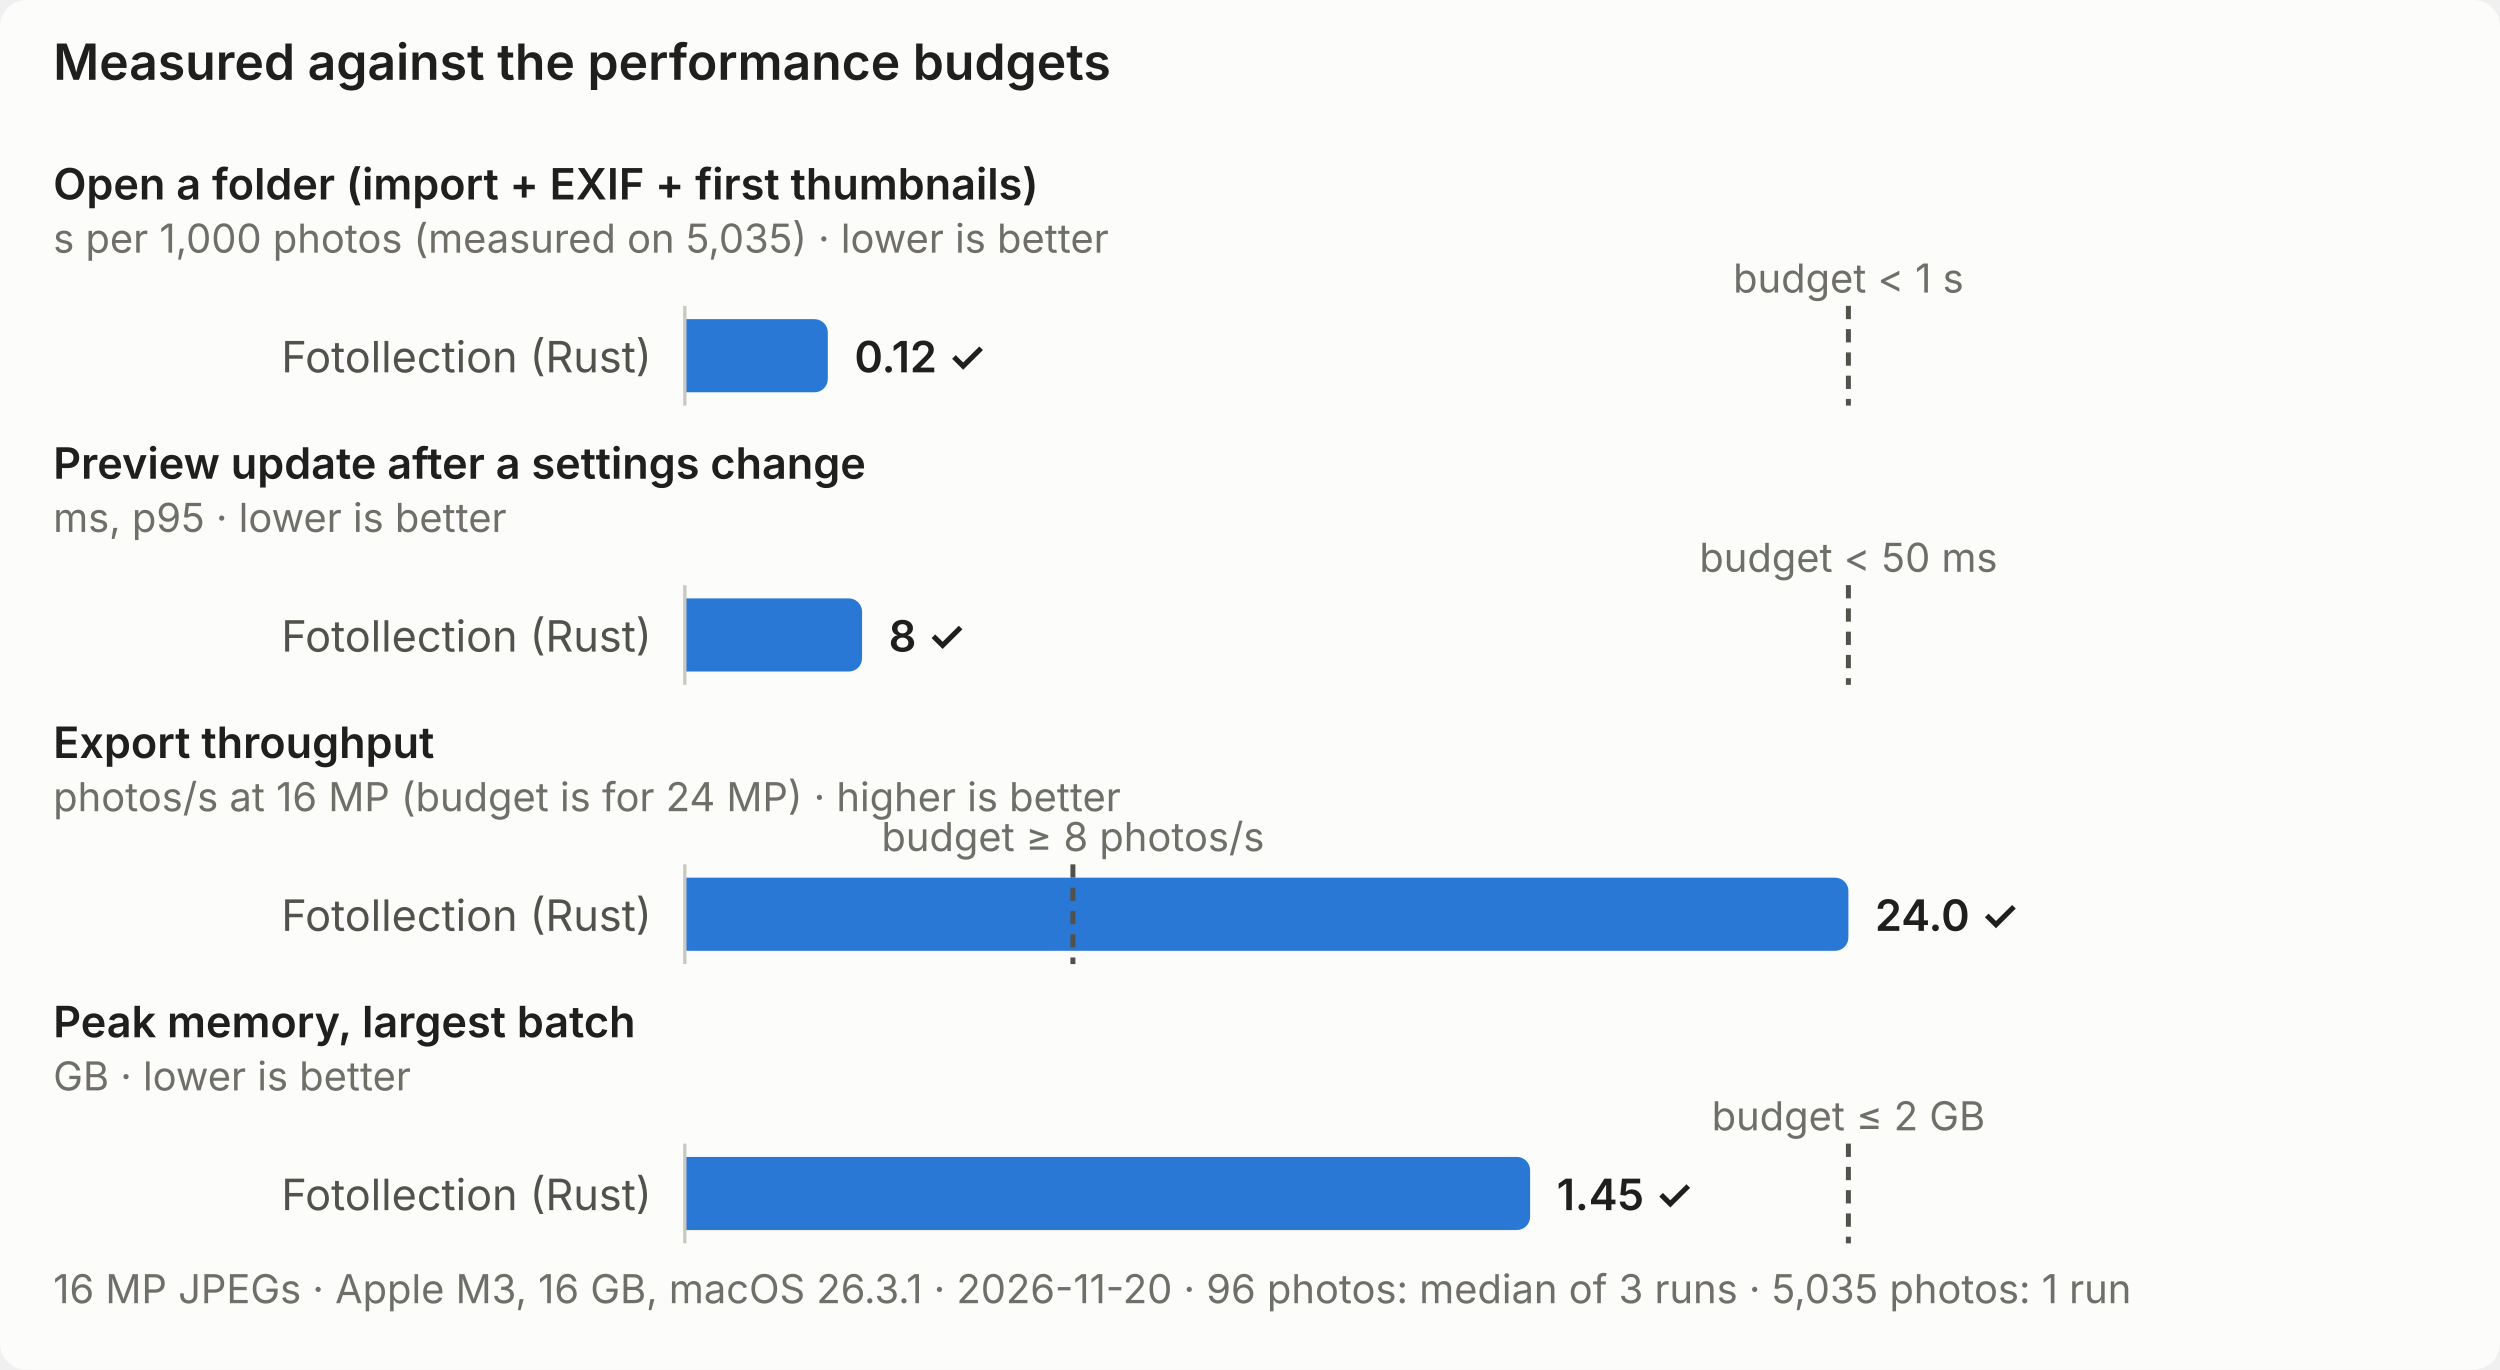
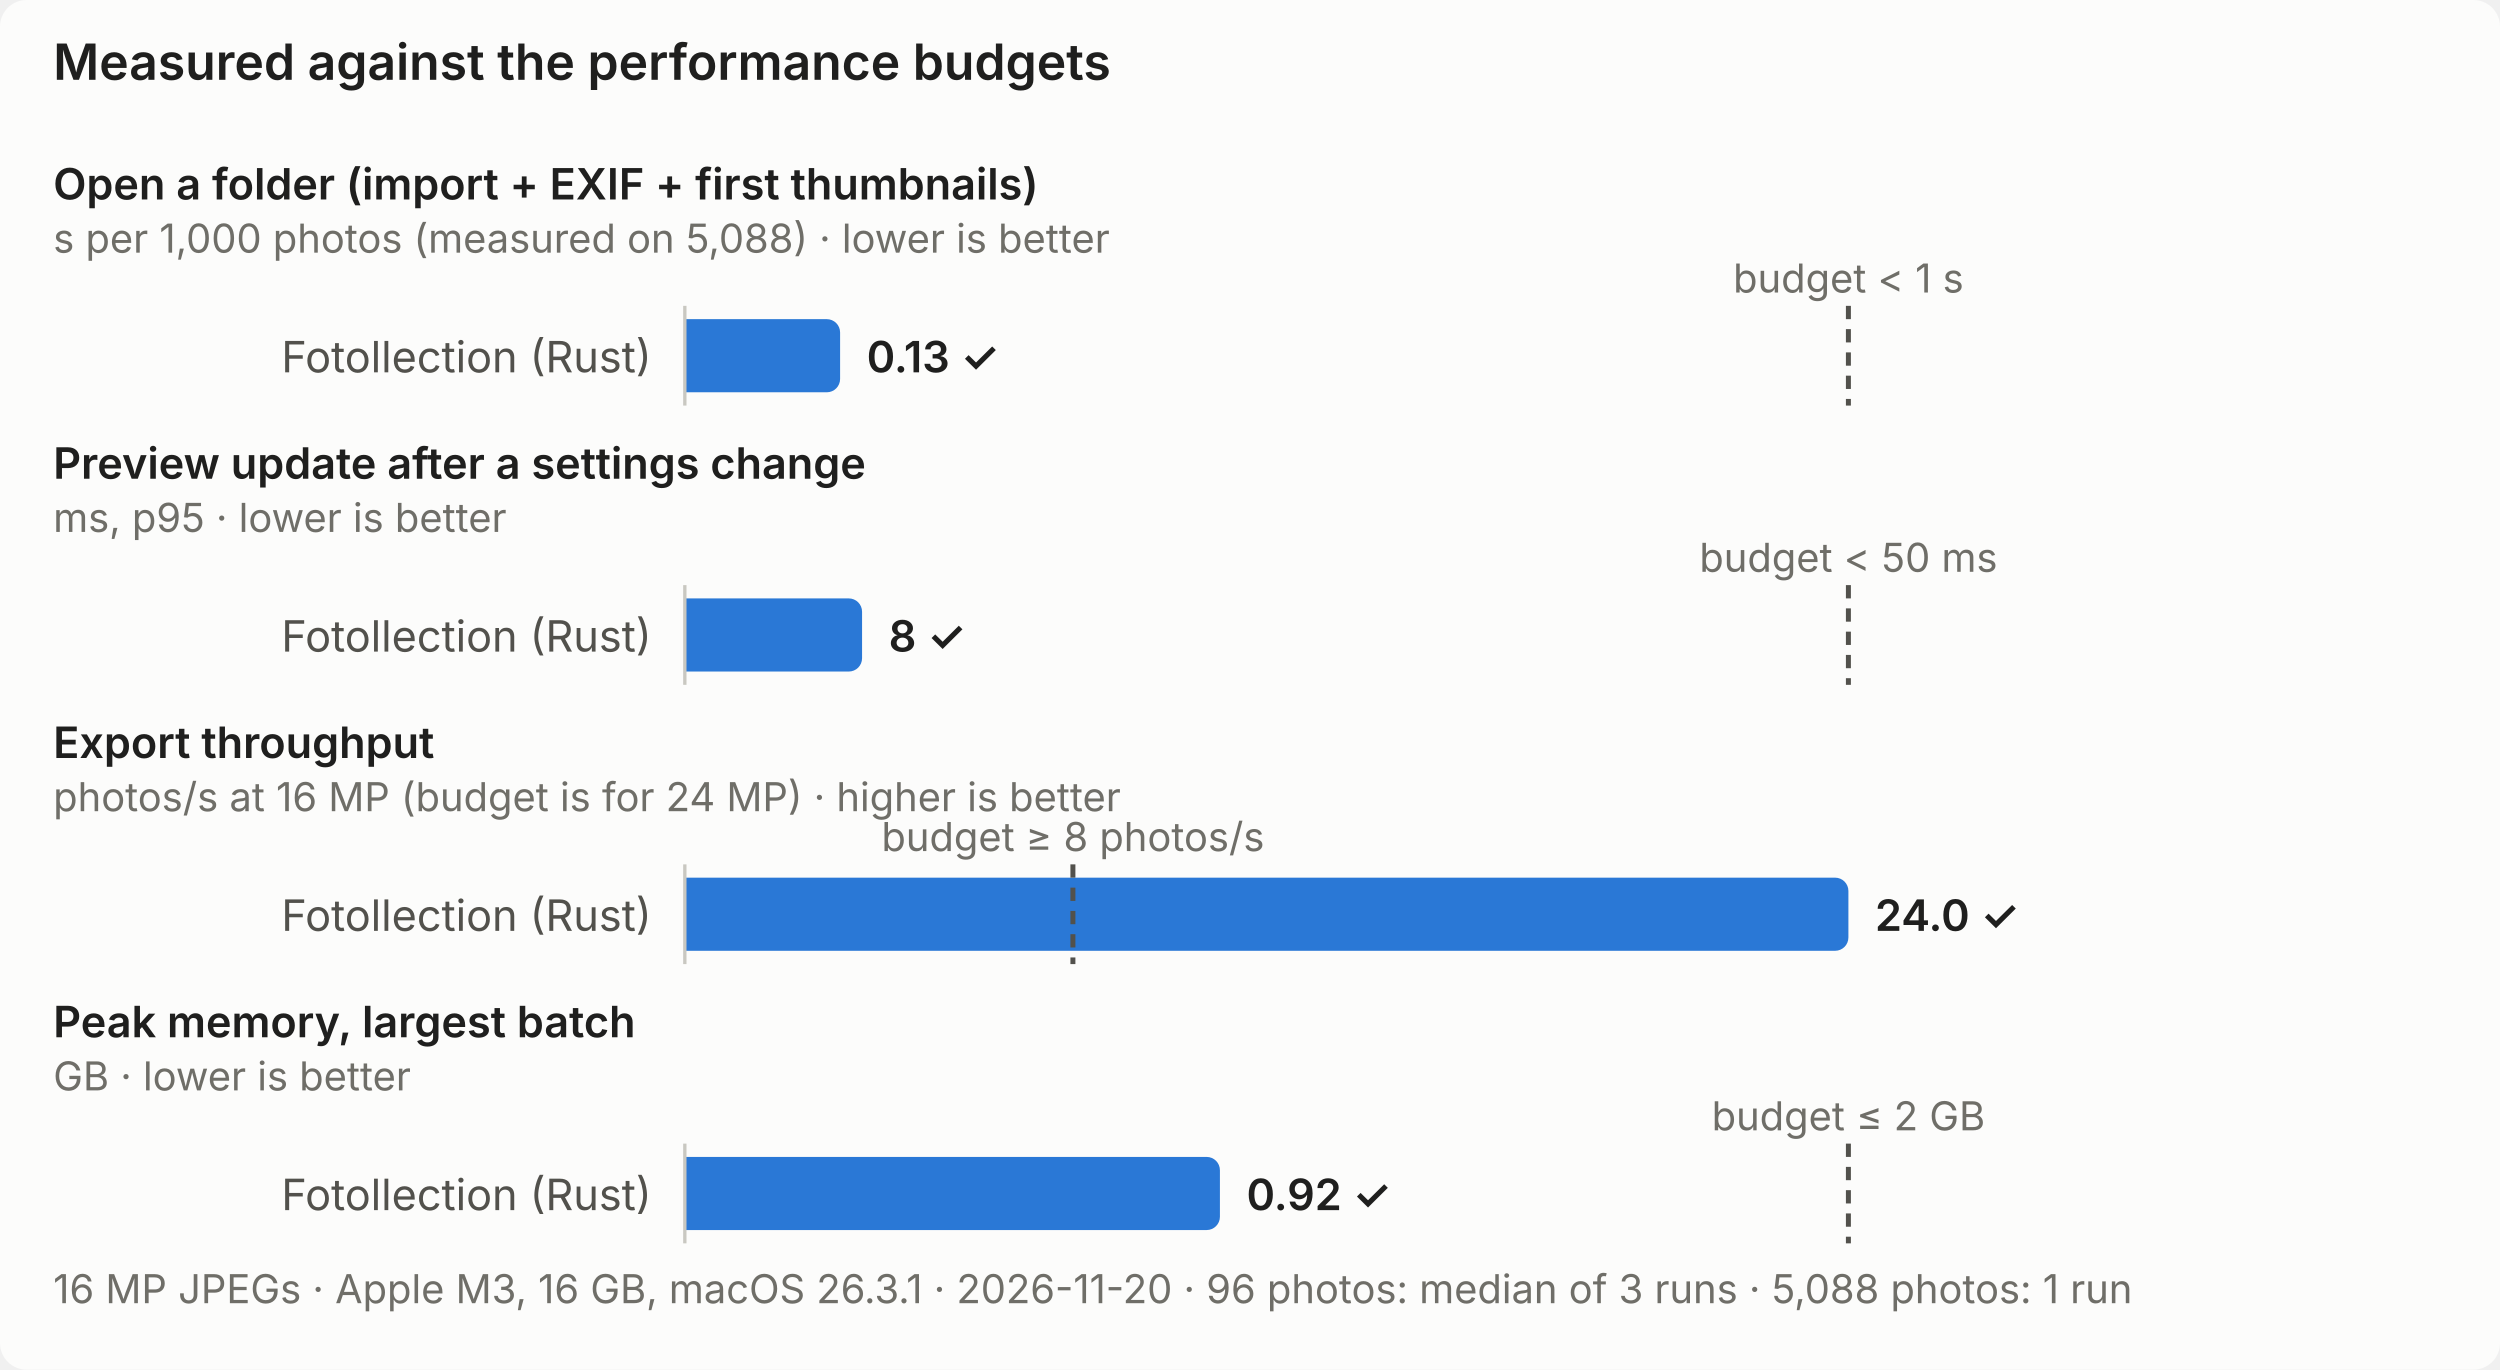
<svg xmlns="http://www.w3.org/2000/svg" viewBox="-16 -16 752 412" width="752" height="412" role="img" aria-labelledby="t d">
  <style>
  .bg{fill:#fcfcfb} .t1{fill:#1f1f1e;font:600 13px system-ui,-apple-system,Segoe UI,sans-serif}
  .t2{fill:#52514c;font:13px system-ui,-apple-system,Segoe UI,sans-serif}
  .t3{fill:#6f6e68;font:12px system-ui,-apple-system,Segoe UI,sans-serif}
  .h{font-size:15px} .num{font-variant-numeric:tabular-nums} .axis{stroke:#c9c8c1;stroke-width:1}
  .ref{stroke:#52514c;stroke-width:1.5;stroke-dasharray:4 3} .refw{stroke:#eb6834;stroke-width:1.5;stroke-dasharray:4 3}
  .s1{fill:#2a78d6} .old{fill-opacity:.45} .s2{fill:#eb6834} .s3{fill:#1baf7a} .s4{fill:#eda100} .s5{fill:#e87ba4} .gap{stroke:#fcfcfb;stroke-width:2}
  .in{fill:#fff} .ln{fill:none;stroke:#2a78d6;stroke-width:2;stroke-linejoin:round} .band{fill:#c9c8c1;fill-opacity:.35}
  @media (prefers-color-scheme: dark){
    .bg{fill:#1a1a19} .t1{fill:#f0efec} .t2{fill:#c3c2b7} .t3{fill:#9d9c93} .axis{stroke:#45443f}
    .ref{stroke:#c3c2b7} .refw{stroke:#d95926}
    .s1{fill:#3987e5} .s2{fill:#d95926} .s3{fill:#199e70} .s4{fill:#c98500} .s5{fill:#d55181} .gap{stroke:#1a1a19}
    .ln{stroke:#3987e5} .band{fill:#45443f}
  }
</style>
  <rect class="bg" x="-16" y="-16" width="752" height="412" rx="8" />
  <text class="t1 h" x="0" y="8">Measured against the performance budgets</text>
  <text class="t1" x="0" y="44">Open a folder (import + EXIF + first thumbnails)</text>
-   <text class="t3" x="0" y="60">s per 1,000 photos (measured on 5,035) · lower is better</text>
+   <text class="t3" x="0" y="60">s per 1,000 photos (measured on 5,088) · lower is better</text>
  <text class="t2" x="180" y="96" text-anchor="end">Fotollection (Rust)</text>
-   <path class="s1" d="M190 80h39.007a4 4 0 0 1 4 4v14a4 4 0 0 1 -4 4h-39.007z" />
-   <text class="t1 num" x="241.007" y="96">0.12 ✓</text>
+   <path class="s1" d="M190 80h42.701a4 4 0 0 1 4 4v14a4 4 0 0 1 -4 4h-42.701z" />
+   <text class="t1 num" x="244.701" y="96">0.13 ✓</text>
  <line class="axis" x1="190" x2="190" y1="76" y2="106" />
  <line class="ref" x1="540" x2="540" y1="76" y2="106" />
  <text class="t3" x="540" y="72" text-anchor="middle">budget &lt; 1 s</text>
  <text class="t1" x="0" y="128">Preview update after a settings change</text>
  <text class="t3" x="0" y="144">ms, p95 · lower is better</text>
  <text class="t2" x="180" y="180" text-anchor="end">Fotollection (Rust)</text>
  <path class="s1" d="M190 164h49.309a4 4 0 0 1 4 4v14a4 4 0 0 1 -4 4h-49.309z" />
  <text class="t1 num" x="251.309" y="180">8 ✓</text>
  <line class="axis" x1="190" x2="190" y1="160" y2="190" />
  <line class="ref" x1="540" x2="540" y1="160" y2="190" />
  <text class="t3" x="540" y="156" text-anchor="middle">budget &lt; 50 ms</text>
  <text class="t1" x="0" y="212">Export throughput</text>
  <text class="t3" x="0" y="228">photos/s at 16 MP (budget is for 24 MP) · higher is better</text>
  <text class="t2" x="180" y="264" text-anchor="end">Fotollection (Rust)</text>
  <path class="s1" d="M190 248h346a4 4 0 0 1 4 4v14a4 4 0 0 1 -4 4h-346z" />
  <text class="t1 num" x="548" y="264">24.0 ✓</text>
  <line class="axis" x1="190" x2="190" y1="244" y2="274" />
  <line class="ref" x1="306.73" x2="306.73" y1="244" y2="274" />
  <text class="t3" x="306.73" y="240" text-anchor="middle">budget ≥ 8 photos/s</text>
  <text class="t1" x="0" y="296">Peak memory, largest batch</text>
  <text class="t3" x="0" y="312">GB · lower is better</text>
  <text class="t2" x="180" y="348" text-anchor="end">Fotollection (Rust)</text>
-   <path class="s1" d="M190 332h250.255a4 4 0 0 1 4 4v14a4 4 0 0 1 -4 4h-250.255z" />
-   <text class="t1 num" x="452.255" y="348">1.45 ✓</text>
+   <path class="s1" d="M190 332h156.953a4 4 0 0 1 4 4v14a4 4 0 0 1 -4 4h-156.953z" />
+   <text class="t1 num" x="358.953" y="348">0.92 ✓</text>
  <line class="axis" x1="190" x2="190" y1="328" y2="358" />
  <line class="ref" x1="540" x2="540" y1="328" y2="358" />
  <text class="t3" x="540" y="324" text-anchor="middle">budget ≤ 2 GB</text>
-   <text class="t3" x="0" y="376">16 MP JPEGs · Apple M3, 16 GB, macOS 26.3.1 · 2026-11-20 · 96 photos: median of 3 runs · 5,035 photos: 1 run</text>
+   <text class="t3" x="0" y="376">16 MP JPEGs · Apple M3, 16 GB, macOS 26.3.1 · 2026-11-20 · 96 photos: median of 3 runs · 5,088 photos: 1 run</text>
</svg>
